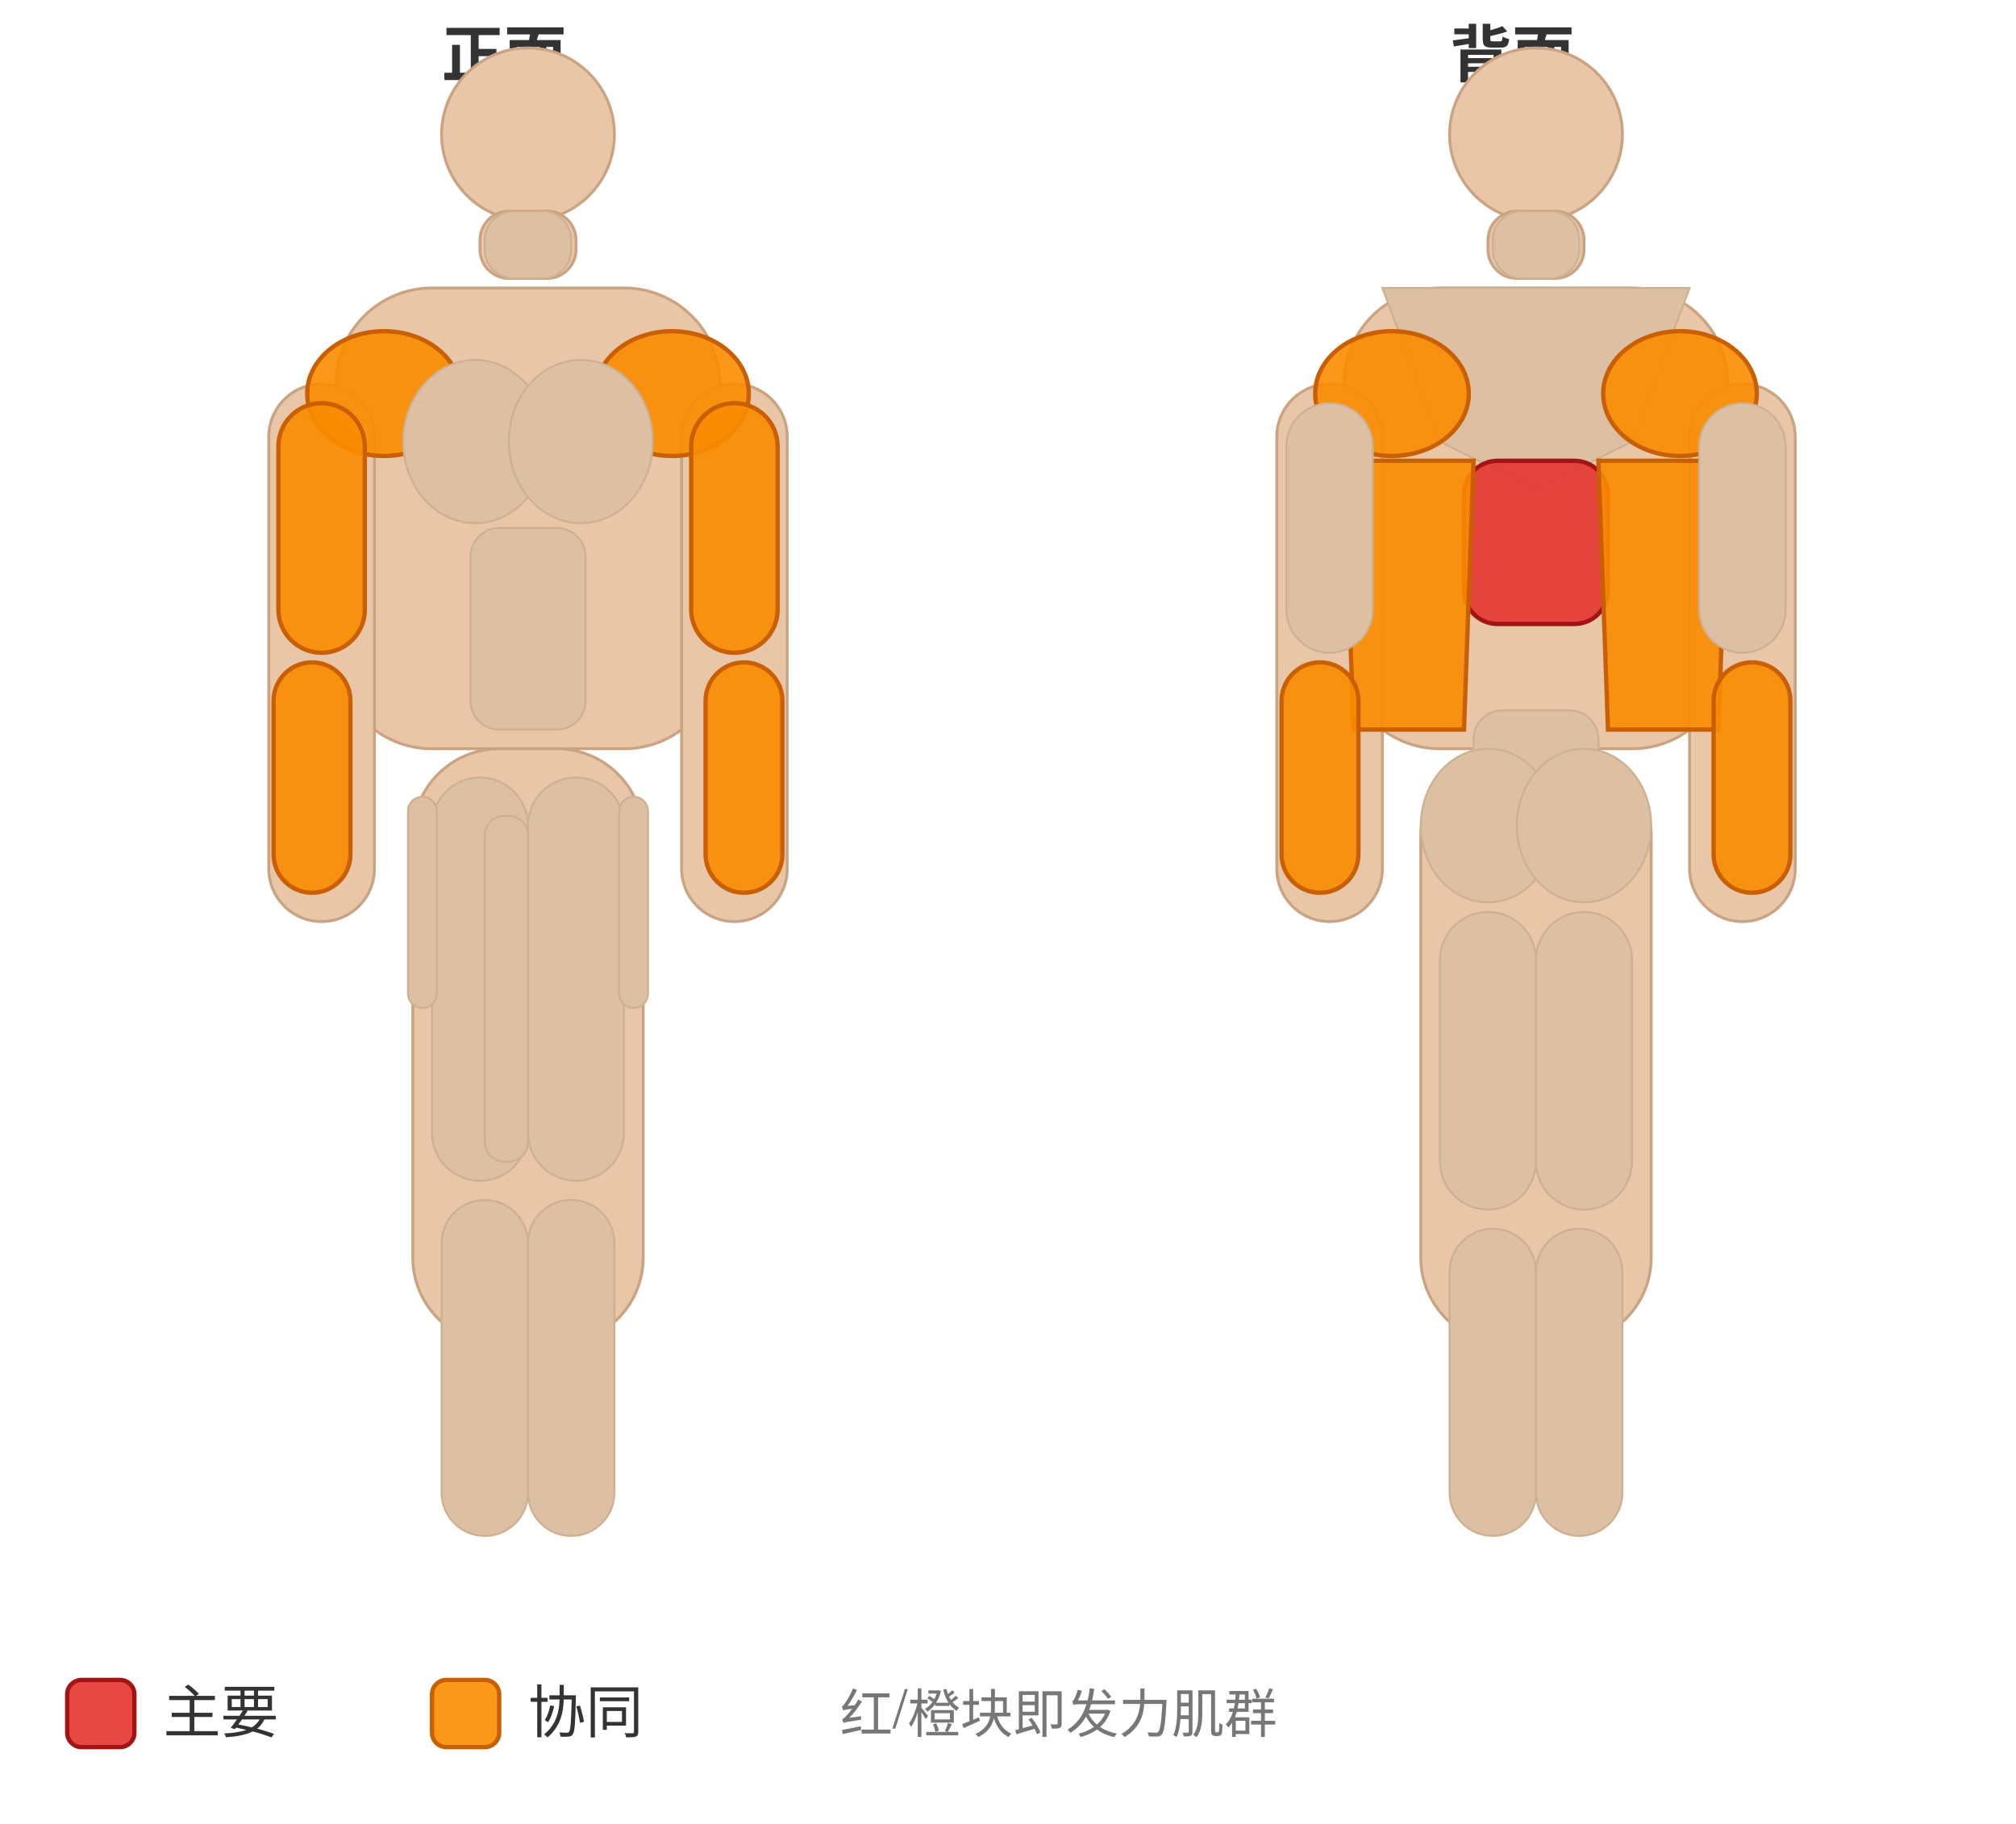
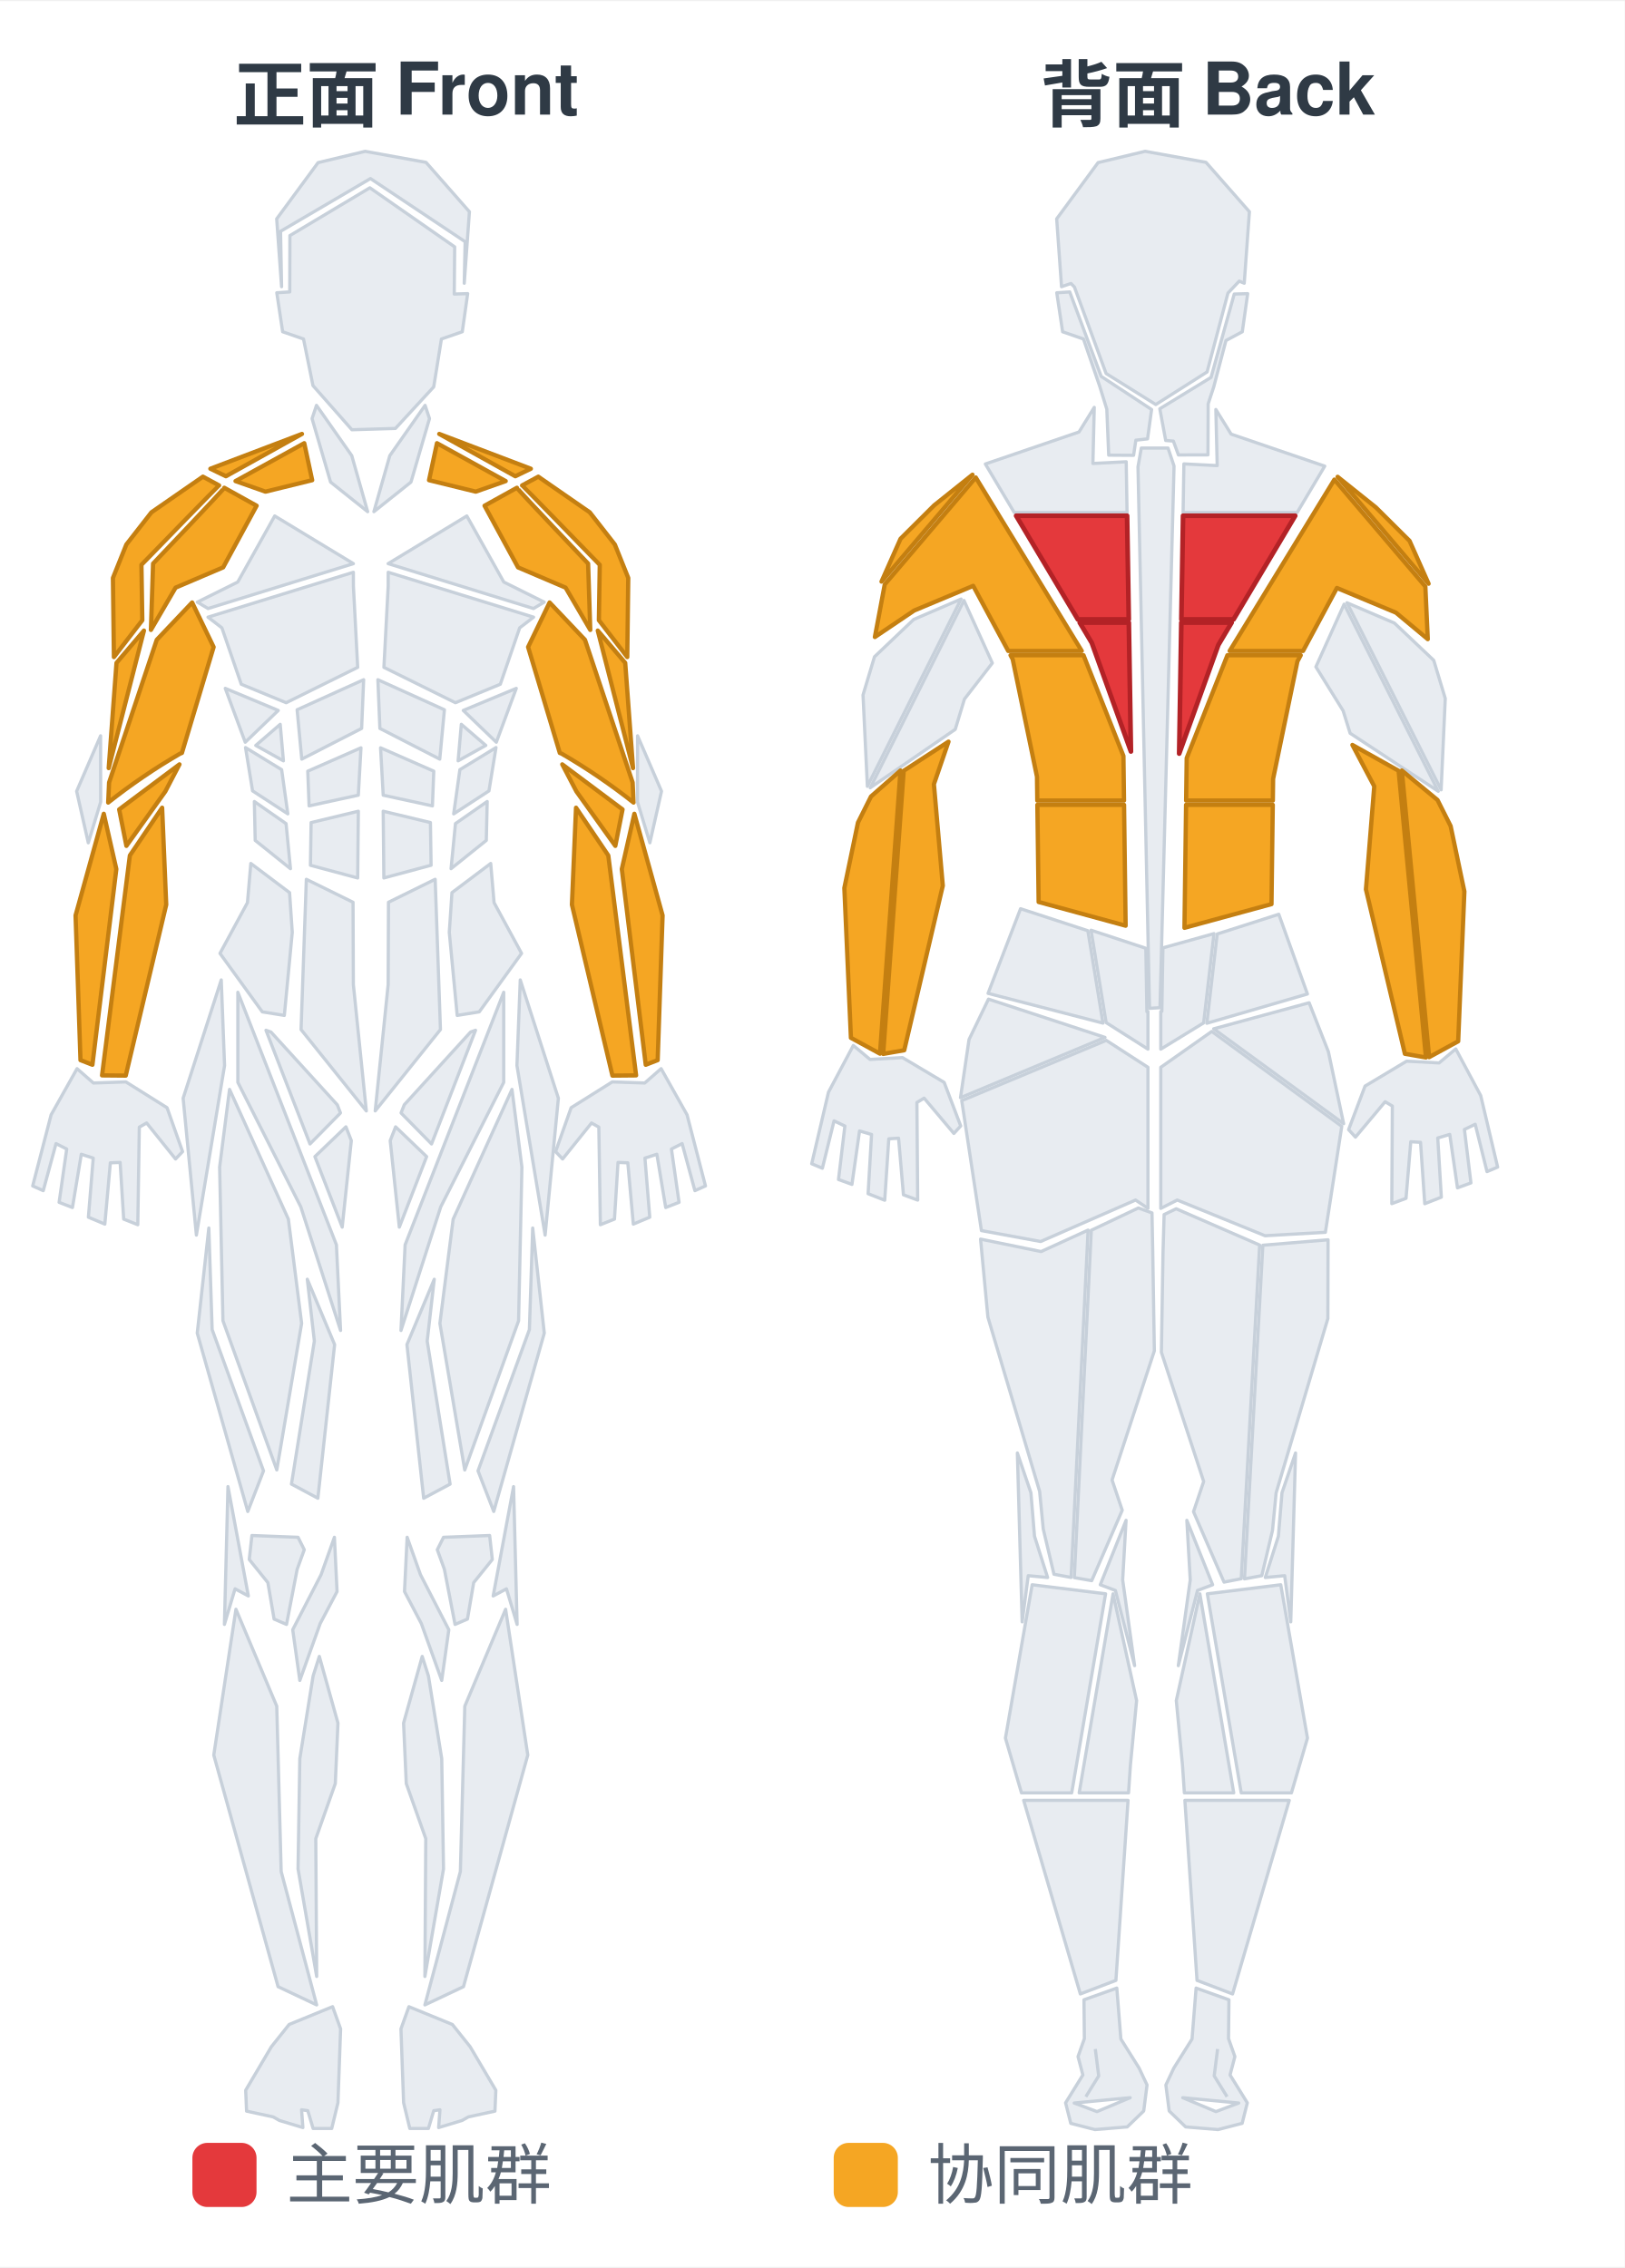
- <svg xmlns="http://www.w3.org/2000/svg" viewBox="0 0 420 380" width="420" height="380" font-family="-apple-system,Segoe UI,Helvetica,Arial,sans-serif">
-   <rect width="420" height="380" fill="#ffffff" />
-   <text x="105" y="16" font-size="13" font-weight="700" text-anchor="middle" fill="#333">正面</text>
-   <text x="315" y="16" font-size="13" font-weight="700" text-anchor="middle" fill="#333">背面</text>
-   <g transform="translate(10,0)">
-     <circle fill="#e9c6a8" stroke="#caa482" stroke-width="0.6" cx="100" cy="28" r="18" />
-     <rect fill="#e9c6a8" stroke="#caa482" stroke-width="0.6" x="90" y="44" width="20" height="14" rx="6" />
-     <rect fill="#e9c6a8" stroke="#caa482" stroke-width="0.6" x="60" y="60" width="80" height="96" rx="20" />
-     <rect fill="#e9c6a8" stroke="#caa482" stroke-width="0.6" x="46" y="80" width="22" height="112" rx="11" />
-     <rect fill="#e9c6a8" stroke="#caa482" stroke-width="0.6" x="132" y="80" width="22" height="112" rx="11" />
-     <rect fill="#e9c6a8" stroke="#caa482" stroke-width="0.6" x="76" y="156" width="48" height="124" rx="18" />
-     <rect fill="#ddc0a4" stroke="#cdb090" stroke-width="0.4" x="91" y="44" width="18" height="14" rx="6" />
-     <ellipse fill="#fb8c00" fill-opacity="0.9" stroke="#c85f00" stroke-width="0.9" cx="70" cy="82" rx="16" ry="13" />
-     <ellipse fill="#fb8c00" fill-opacity="0.9" stroke="#c85f00" stroke-width="0.9" cx="130" cy="82" rx="16" ry="13" />
-     <ellipse fill="#ddc0a4" stroke="#cdb090" stroke-width="0.4" cx="89" cy="92" rx="15" ry="17" />
-     <ellipse fill="#ddc0a4" stroke="#cdb090" stroke-width="0.4" cx="111" cy="92" rx="15" ry="17" />
-     <rect fill="#fb8c00" fill-opacity="0.9" stroke="#c85f00" stroke-width="0.9" x="48" y="84" width="18" height="52" rx="9" />
-     <rect fill="#fb8c00" fill-opacity="0.9" stroke="#c85f00" stroke-width="0.9" x="134" y="84" width="18" height="52" rx="9" />
-     <rect fill="#fb8c00" fill-opacity="0.9" stroke="#c85f00" stroke-width="0.9" x="47" y="138" width="16" height="48" rx="8" />
-     <rect fill="#fb8c00" fill-opacity="0.9" stroke="#c85f00" stroke-width="0.9" x="137" y="138" width="16" height="48" rx="8" />
-     <rect fill="#ddc0a4" stroke="#cdb090" stroke-width="0.4" x="88" y="110" width="24" height="42" rx="6" />
-     <rect fill="#ddc0a4" stroke="#cdb090" stroke-width="0.4" x="80" y="162" width="20" height="84" rx="10" />
-     <rect fill="#ddc0a4" stroke="#cdb090" stroke-width="0.4" x="100" y="162" width="20" height="84" rx="10" />
-     <rect fill="#ddc0a4" stroke="#cdb090" stroke-width="0.4" x="91" y="170" width="9" height="72" rx="4" />
-     <rect fill="#ddc0a4" stroke="#cdb090" stroke-width="0.4" x="75" y="166" width="6" height="44" rx="3" />
-     <rect fill="#ddc0a4" stroke="#cdb090" stroke-width="0.4" x="119" y="166" width="6" height="44" rx="3" />
-     <rect fill="#ddc0a4" stroke="#cdb090" stroke-width="0.4" x="82" y="250" width="18" height="70" rx="9" />
-     <rect fill="#ddc0a4" stroke="#cdb090" stroke-width="0.4" x="100" y="250" width="18" height="70" rx="9" />
+ <svg xmlns="http://www.w3.org/2000/svg" viewBox="0 0 76 106" width="260" height="363" role="img" font-family="-apple-system,BlinkMacSystemFont,Segoe UI,Helvetica,Arial,sans-serif">
+   <rect width="76" height="106" fill="#ffffff" />
+   <text x="19" y="5.6" font-size="3.4" font-weight="600" text-anchor="middle" fill="#2f3a45">正面 Front</text>
+   <text x="56.5" y="5.6" font-size="3.4" font-weight="600" text-anchor="middle" fill="#2f3a45">背面 Back</text>
+   <g transform="translate(1.5,7)">
+     <path d="m 11.672,6.359 -0.048,-2.591 4.206,-2.468 4.428,2.954 -0.041,1.944 0.242,-3.345 -2.031,-2.311 -2.845,-0.516 -2.204,0.529 -1.936,2.631 z" fill="#e8ecf1" stroke="#c7d0da" stroke-width="0.15" stroke-linejoin="round" />
+     <path d="m 19.749,6.703 0.02,-2.207 -3.967,-2.764 -3.741,2.236 -0.006,2.635 -0.607,0.04 0.274,1.824 0.976,0.339 0.442,2.18 1.822,2.066 2.035,-0.061 1.792,-1.944 0.36,-2.241 0.976,-0.339 0.252,-1.784 z" fill="#e8ecf1" stroke="#c7d0da" stroke-width="0.15" stroke-linejoin="round" />
+     <path d="m 13.305,11.911 1.65,2.352 0.744,2.622 -1.735,-1.384 -0.866,-2.971 z" fill="#e8ecf1" stroke="#c7d0da" stroke-width="0.15" stroke-linejoin="round" />
+     <path d="m 18.385,11.911 -1.65,2.352 -0.745,2.622 1.735,-1.384 0.866,-2.971 z" fill="#e8ecf1" stroke="#c7d0da" stroke-width="0.15" stroke-linejoin="round" />
+     <path d="m 19.048,13.248 3.557,1.979 0.727,-0.351 z m -0.107,0.433 -0.371,1.731 2.185,0.536 1.401,-0.494 z" fill="#f5a623" stroke="#c47f11" stroke-width="0.2" stroke-linejoin="round" />
+     <path d="m 22.922,15.657 0.758,-0.41 2.408,1.668 1.174,1.507 0.627,1.563 -0.046,3.702 -1.328,-1.722 0.041,-2.594 -0.488,-0.5 c 0,0 -3.098,-3.191 -3.144,-3.214 z m -0.241,0.109 c -0.001,0.052 3.33,3.547 3.33,3.547 l 0.101,3.104 -1.154,-1.978 -2.225,-0.948 -1.566,-2.885 z" fill="#f5a623" stroke="#c47f11" stroke-width="0.2" stroke-linejoin="round" />
+     <path d="m 12.625,13.248 -3.557,1.979 -0.727,-0.351 z m 0.107,0.433 0.371,1.731 -2.185,0.536 -1.401,-0.494 z" fill="#f5a623" stroke="#c47f11" stroke-width="0.2" stroke-linejoin="round" />
+     <path d="m 8.75,15.657 -0.758,-0.41 -2.408,1.668 -1.174,1.507 -0.627,1.563 0.046,3.702 1.328,-1.722 -0.041,-2.594 0.488,-0.5 c 0,0 3.098,-3.191 3.144,-3.214 z m 0.241,0.109 c 0.002,0.052 -3.33,3.547 -3.33,3.547 l -0.101,3.104 1.154,-1.978 2.225,-0.948 1.566,-2.885 z" fill="#f5a623" stroke="#c47f11" stroke-width="0.2" stroke-linejoin="round" />
+     <path d="m 27.622,30.815 -0.338,1.705 -1.819,-2.544 -0.663,-1.269 z m -2.853,-2.61 c -0.026,-0.014 -0.054,-0.025 -0.082,-0.032 l -1.483,-4.955 1.005,-2.084 1.655,1.745 2.23,6.677 0.042,0.937 c -1.065,-0.842 -2.19,-1.607 -3.364,-2.288 z m 1.694,-5.757 1.649,6.434 -0.365,-4.923 z" fill="#f5a623" stroke="#c47f11" stroke-width="0.2" stroke-linejoin="round" />
+     <path d="m 26.955,32.969 1.301,10.289 -1.108,0.01 -1.894,-7.996 0.192,-4.537 z m 1.22,-1.95 -0.587,2.586 1.119,9.156 0.558,-0.217 0.23,-6.77 z" fill="#f5a623" stroke="#c47f11" stroke-width="0.2" stroke-linejoin="round" />
+     <path d="m 4.075,30.815 0.338,1.705 1.819,-2.544 0.663,-1.269 z m 2.853,-2.61 c 0.026,-0.014 0.054,-0.025 0.082,-0.032 l 1.483,-4.955 -1.005,-2.084 -1.655,1.745 -2.23,6.677 -0.042,0.937 c 1.065,-0.842 2.19,-1.607 3.364,-2.288 z m -1.694,-5.757 -1.649,6.434 0.365,-4.923 z" fill="#f5a623" stroke="#c47f11" stroke-width="0.2" stroke-linejoin="round" />
+     <path d="m 4.575,32.969 -1.301,10.289 1.108,0.01 1.894,-7.996 -0.192,-4.537 z m -1.22,-1.95 0.587,2.586 -1.119,9.156 -0.558,-0.217 -0.23,-6.77 z" fill="#f5a623" stroke="#c47f11" stroke-width="0.2" stroke-linejoin="round" />
+     <path d="m 20.337,17.085 1.729,3.091 1.890,0.94 -0.5,0.3 -6.8, -2.1 z" fill="#e8ecf1" stroke="#c7d0da" stroke-width="0.15" stroke-linejoin="round" />
+     <path d="m 16.66,19.72 6.8,2.1 -0.65,0.5 -0.906,2.638 -2.1,0.865 -3.345,-1.655 0.2,-3.8 z" fill="#e8ecf1" stroke="#c7d0da" stroke-width="0.15" stroke-linejoin="round" />
+     <path d="m 11.351,17.085 -1.729,3.091 -1.890,0.94 0.5,0.3 6.8,-2.1 z" fill="#e8ecf1" stroke="#c7d0da" stroke-width="0.15" stroke-linejoin="round" />
+     <path d="m 15.03,19.72 -6.8,2.1 0.65,0.5 0.906,2.638 2.1,0.865 3.346,-1.655 -0.2,-3.8 z" fill="#e8ecf1" stroke="#c7d0da" stroke-width="0.15" stroke-linejoin="round" />
+     <path d="m 19.642,34.708 1.813,-1.365 0.157,1.833 1.286,2.373 -1.98,2.737 -1.031,0.166 -0.37,-3.888 z" fill="#e8ecf1" stroke="#c7d0da" stroke-width="0.15" stroke-linejoin="round" />
+     <path d="M 19.289,26.152 l -3.112 -1.406 0.094 2.28 2.801 1.436 z M 21.224,27.820 l -1.294 0.721 0.15 -1.709 z M 20.171,26.183 l 2.48 -1.032 -0.934 2.521 z M 21.702,27.921 l -1.69 1.034 -0.289 2.068 1.65 -1.075 z" fill="#e8ecf1" stroke="#c7d0da" stroke-width="0.15" stroke-linejoin="round" />
+     <path d="M 18.791,29.025 l -0.062 1.624 -2.303 -0.5 -0.124 -2.217 z M 18.635,31.429 l 0.031 1.998 -2.21 0.594 -0.031 -3.123 z M 21.290,30.444 l -1.484 1.034 -0.206 2.109 1.649 -1.324 z" fill="#e8ecf1" stroke="#c7d0da" stroke-width="0.15" stroke-linejoin="round" />
+     <path d="m 12.046,34.708 -1.813,-1.365 -0.157,1.833 -1.286,2.374 1.98,2.736 1.031,0.166 0.371,-3.887 z" fill="#e8ecf1" stroke="#c7d0da" stroke-width="0.15" stroke-linejoin="round" />
+     <path d="m 15.636,44.92 -0.606,-5.912 -0.015,-3.849 -2.185,-1.075 -0.247,7.03 z" fill="#e8ecf1" stroke="#c7d0da" stroke-width="0.15" stroke-linejoin="round" />
+     <path d="m 16.052,44.919 0.606,-5.912 0.015,-3.849 2.184,-1.075 0.247,7.03 z" fill="#e8ecf1" stroke="#c7d0da" stroke-width="0.15" stroke-linejoin="round" />
+     <path d="m 12.399,26.152 3.112,-1.406 -0.094,2.28 -2.801,1.436 z m -1.935,1.669 1.294,0.721 -0.15,-1.709 z m 1.053,-1.637 -2.479,-1.033 0.934,2.521 z m -1.532,1.737 1.69,1.034 0.289,2.067 -1.649,-1.075 z" fill="#e8ecf1" stroke="#c7d0da" stroke-width="0.15" stroke-linejoin="round" />
+     <path d="M 12.897,29.025 l 0.062 1.624 2.303 -0.5 0.124 -2.217 z M 13.053,31.430 l -0.031 1.998 2.21 0.594 0.031 -3.123 z M 10.398,30.445 l 1.484 1.034 0.206 2.109 -1.65 -1.324 z" fill="#e8ecf1" stroke="#c7d0da" stroke-width="0.15" stroke-linejoin="round" />
+     <path d="m 14.404,45.04 0.022,-0.028 -0.149,-0.379 -3.102,-3.404 -0.233,-0.083 2.059,5.32 z m -1.173,2.018 1.277,3.299 0.426,-4.049 -0.252,-0.643 z" fill="#e8ecf1" stroke="#c7d0da" stroke-width="0.15" stroke-linejoin="round" />
+     <path d="m 17.284,45.04 -0.022,-0.028 0.149,-0.379 3.102,-3.404 0.232,-0.083 -2.058,5.32 z m 1.173,2.018 -1.277,3.299 -0.426,-4.048 0.252,-0.643 z" fill="#e8ecf1" stroke="#c7d0da" stroke-width="0.15" stroke-linejoin="round" />
+     <path d="m 23.419,50.399 -0.155,4.751 -2.403,6.609 0.736,1.9 2.364,-8.344 z m -0.582,-11.608 -0.155,4.007 1.318,7.932 0.62,-6.403 z m -0.387,5.123 -2.752,6.073 -0.62,4.874 1.162,6.858 2.519,-6.981 0.155,-7.188 z" fill="#e8ecf1" stroke="#c7d0da" stroke-width="0.15" stroke-linejoin="round" />
+     <path d="m 22.063,39.37 v 4.214 l -2.946,5.825 -1.86,5.783 0.194,-4.007 z m -3.249,13.426 -0.065,0.155 -1.213,2.902 0.783,7.188 1.236,-0.661 -1.071,-6.693 z" fill="#e8ecf1" stroke="#c7d0da" stroke-width="0.15" stroke-linejoin="round" />
+     <path d="m 17.256,87.868 0.124,3.452 0.29,1.206 h 0.871 l 0.249,-0.832 0.291,-0.042 -0.062,0.832 1.099,-0.333 0.291,-0.166 1.244,-0.27 0.042,-0.977 -1.203,-2.037 -0.83,-1.04 -2.033,-0.832 z" fill="#e8ecf1" stroke="#c7d0da" stroke-width="0.15" stroke-linejoin="round" />
+     <path d="m 18.251,70.441 0.291,0.915 0.622,3.868 0.083,5.157 -0.871,5.033 0.041,-6.447 -0.912,-2.578 -0.126,-2.828 z m 1.992,2.329 -0.208,7.736 -1.659,6.239 1.805,-0.853 3.008,-10.836 -1.037,-6.821 z" fill="#e8ecf1" stroke="#c7d0da" stroke-width="0.15" stroke-linejoin="round" />
+     <path d="m 21.405,64.784 0.124,1.123 -0.871,1.082 -0.291,1.706 -0.581,0.249 -0.498,-2.579 -0.332,-0.915 0.291,-0.582 z m -3.859,0.083 0.622,1.747 1.327,2.579 -0.332,2.371 -0.954,-2.662 -0.787,-1.497 z m 4.978,-2.37 -0.954,5.116 0.622,-0.333 0.498,1.664 z" fill="#e8ecf1" stroke="#c7d0da" stroke-width="0.15" stroke-linejoin="round" />
+     <path d="m 8.269,50.399 0.155,4.751 2.403,6.61 -0.736,1.9 -2.364,-8.344 z m 0.581,-11.608 0.155,4.007 -1.318,7.932 -0.62,-6.403 z m 0.388,5.122 2.752,6.072 0.62,4.874 -1.162,6.858 -2.519,-6.982 -0.155,-7.188 z" fill="#e8ecf1" stroke="#c7d0da" stroke-width="0.15" stroke-linejoin="round" />
+     <path d="m 9.626,39.369 v 4.214 l 2.945,5.825 1.86,5.783 -0.194,-4.007 z m 3.249,13.426 0.065,0.155 1.213,2.902 -0.783,7.188 -1.236,-0.661 1.071,-6.693 z" fill="#e8ecf1" stroke="#c7d0da" stroke-width="0.15" stroke-linejoin="round" />
+     <path d="m 14.433,87.868 -0.124,3.452 -0.291,1.206 h -0.871 l -0.249,-0.832 -0.291,-0.042 0.062,0.832 -1.099,-0.333 -0.291,-0.166 -1.245,-0.27 -0.041,-0.977 1.203,-2.038 0.83,-1.04 2.033,-0.832 z" fill="#e8ecf1" stroke="#c7d0da" stroke-width="0.15" stroke-linejoin="round" />
+     <path d="m 13.438,70.441 -0.291,0.915 -0.622,3.868 -0.083,5.157 0.872,5.033 -0.042,-6.447 0.913,-2.578 0.124,-2.828 z m -1.992,2.329 0.207,7.736 1.66,6.239 -1.805,-0.853 -3.008,-10.836 1.037,-6.821 z" fill="#e8ecf1" stroke="#c7d0da" stroke-width="0.15" stroke-linejoin="round" />
+     <path d="m 10.284,64.784 -0.124,1.123 0.871,1.082 0.291,1.706 0.581,0.249 0.498,-2.579 0.332,-0.915 -0.291,-0.582 z m 3.859,0.083 -0.622,1.747 -1.328,2.579 0.332,2.371 0.954,-2.662 0.788,-1.496 z m -4.979,-2.371 0.954,5.116 -0.622,-0.333 -0.498,1.664 z" fill="#e8ecf1" stroke="#c7d0da" stroke-width="0.15" stroke-linejoin="round" />
+     <path d="m 3.205,27.37 0.005,3.094 -0.58,1.912 -0.545,-2.412 z" fill="#e8ecf1" stroke="#c7d0da" stroke-width="0.15" stroke-linejoin="round" />
+     <path d="m 4.39,43.563 -1.52,0.051 -0.766,-0.671 -1.213,2.158 -0.862,3.329 0.494,0.221 0.598,-2.202 0.5,0.254 -0.356,2.494 0.624,0.243 0.414,-2.492 0.558,0.179 -0.226,2.766 0.769,0.323 0.258,-2.868 0.458,-0.018 0.166,2.652 0.66,0.263 0.071,-4.566 0.342,-0.194 1.353,1.684 0.328,-0.344 -0.726,-2.055 z" fill="#e8ecf1" stroke="#c7d0da" stroke-width="0.15" stroke-linejoin="round" />
+     <path d="m 28.325,27.37 -0.005,3.094 0.58,1.912 0.545,-2.412 z" fill="#e8ecf1" stroke="#c7d0da" stroke-width="0.15" stroke-linejoin="round" />
+     <path d="m 27.14,43.563 1.52,0.051 0.766,-0.671 1.213,2.158 0.862,3.329 -0.494,0.221 -0.598,-2.202 -0.5,0.254 0.356,2.494 -0.624,0.243 -0.414,-2.492 -0.558,0.179 0.226,2.766 -0.769,0.323 -0.258,-2.868 -0.458,-0.018 -0.166,2.652 -0.66,0.263 -0.071,-4.566 -0.342,-0.194 -1.353,1.684 -0.328,-0.344 0.726,-2.055 z" fill="#e8ecf1" stroke="#c7d0da" stroke-width="0.15" stroke-linejoin="round" />
+     <path d="m 48.157,6.359 0.442,-0.15 0.161,0.164 1.482,4.048 2.324,1.451 2.4,-1.524 0.976,-3.69 0.528,-0.559 0.234,0.098 0.242,-3.345 -2.031,-2.311 -2.845,-0.516 -2.204,0.529 -1.936,2.631 z" fill="#e8ecf1" stroke="#c7d0da" stroke-width="0.15" stroke-linejoin="round" />
+     <path d="m 52.37,12.105 -2.358,-1.55 -1.471,-3.951 -0.607,0.04 0.274,1.824 0.976,0.339 0.761,2.216 0.33,1.068 0.089,2.149 1.164,0.008 0.106,-0.708 0.547,-0.061 z m 1.018,1.476 0.238,0.65 1.381,-0.004 0.01,-2.388 0.26,-0.791 0.572,-2.17 0.764,-0.41 0.252,-1.784 -0.629,0.019 -1.085,3.9 -2.397,1.467 0.277,1.485 z" fill="#e8ecf1" stroke="#c7d0da" stroke-width="0.15" stroke-linejoin="round" />
+     <path d="M 49.625,14.629 L 49.688,12.005 L 48.974,13.157 L 44.594,14.654 L 45.945,16.925 L 51.222,16.925 L 51.183,14.550 Z" fill="#e8ecf1" stroke="#c7d0da" stroke-width="0.15" stroke-linejoin="round" />
+     <path d="M 46.034,17.075 L 48.920,21.925 L 51.303,21.925 L 51.224,17.075 Z" fill="#e4393c" stroke="#b32226" stroke-width="0.22" stroke-linejoin="round" />
+     <path d="M 49.009,22.075 L 49.572,23.022 L 51.403,28.104 L 51.305,22.075 Z" fill="#e4393c" stroke="#b32226" stroke-width="0.22" stroke-linejoin="round" />
+     <path d="M 55.439,14.729 L 55.376,12.104 L 56.090,13.256 L 60.470,14.754 L 59.179,16.925 L 53.844,16.925 L 53.881,14.649 Z" fill="#e8ecf1" stroke="#c7d0da" stroke-width="0.15" stroke-linejoin="round" />
+     <path d="M 59.089,17.075 L 56.204,21.925 L 53.763,21.925 L 53.842,17.075 Z" fill="#e4393c" stroke="#b32226" stroke-width="0.22" stroke-linejoin="round" />
+     <path d="M 56.114,22.075 L 55.492,23.121 L 53.661,28.203 L 53.761,22.075 Z" fill="#e4393c" stroke="#b32226" stroke-width="0.22" stroke-linejoin="round" />
+     <path d="M 44.144,15.285 L 39.888,20.286 L 39.426,22.749 L 41.263,21.510 L 44.025,20.355 L 45.663,23.400 L 49.103,23.400 Z" fill="#f5a623" stroke="#c47f11" stroke-width="0.2" stroke-linejoin="round" />
+     <path d="M 42.201,16.586 L 40.626,18.152 L 39.736,20.156 L 43.992,15.155 Z" fill="#f5a623" stroke="#c47f11" stroke-width="0.2" stroke-linejoin="round" />
+     <path d="M 45.771,23.600 L 45.872,23.789 L 47.009,29.286 L 47.023,30.400 L 51.080,30.400 L 51.053,28.314 L 49.185,23.600 Z" fill="#f5a623" stroke="#c47f11" stroke-width="0.2" stroke-linejoin="round" />
+     <path d="M 47.026,30.600 L 47.086,35.145 L 51.156,36.255 L 51.082,30.600 Z" fill="#f5a623" stroke="#c47f11" stroke-width="0.2" stroke-linejoin="round" />
+     <path d="M 62.863,16.686 L 64.438,18.251 L 65.328,20.255 L 61.073,15.254 Z" fill="#f5a623" stroke="#c47f11" stroke-width="0.2" stroke-linejoin="round" />
+     <path d="M 60.921,15.384 L 65.176,20.385 L 65.290,22.849 L 63.801,21.609 L 61.039,20.454 L 59.455,23.400 L 56.022,23.400 Z" fill="#f5a623" stroke="#c47f11" stroke-width="0.2" stroke-linejoin="round" />
+     <path d="M 59.347,23.600 L 59.192,23.888 L 58.055,29.385 L 58.042,30.400 L 53.986,30.400 L 54.012,28.413 L 55.918,23.600 Z" fill="#f5a623" stroke="#c47f11" stroke-width="0.2" stroke-linejoin="round" />
+     <path d="M 58.039,30.600 L 57.979,35.245 L 53.908,36.354 L 53.983,30.600 Z" fill="#f5a623" stroke="#c47f11" stroke-width="0.2" stroke-linejoin="round" />
+     <path d="M 43.593,21.039 L 44.920,23.967 L 43.615,25.653 L 43.186,27.069 L 39.209,29.802 Z" fill="#e8ecf1" stroke="#c7d0da" stroke-width="0.15" stroke-linejoin="round" />
+     <path d="M 43.459,20.972 L 39.075,29.735 L 38.871,25.461 L 39.407,23.674 L 41.242,21.927 Z" fill="#e8ecf1" stroke="#c7d0da" stroke-width="0.15" stroke-linejoin="round" />
+     <path d="M 40.717,42.425 l -1.518,0.086 -0.782,-0.653 -1.162,2.186 -0.784,3.348 0.499,0.209 0.546,-2.216 0.506,0.242 -0.298,2.502 0.629,0.229 0.355,-2.501 0.562,0.165 -0.161,2.771 0.777,0.305 0.191,-2.873 0.457,-0.029 0.228,2.648 0.666,0.248 -0.036,-4.567 0.337,-0.202 1.392,1.651 0.32,-0.351 -0.774,-2.037 z" fill="#e8ecf1" stroke="#c7d0da" stroke-width="0.15" stroke-linejoin="round" />
+     <path d="M 40.775,29.006 L 42.870,27.644 L 42.187,29.635 L 42.603,34.383 L 40.799,42.081 L 39.814,42.253 Z" fill="#f5a623" stroke="#c47f11" stroke-width="0.2" stroke-linejoin="round" />
+     <path d="M 39.665,42.242 L 38.305,41.501 L 37.998,34.491 L 38.635,31.429 L 39.245,30.209 L 40.625,28.994 Z" fill="#f5a623" stroke="#c47f11" stroke-width="0.2" stroke-linejoin="round" />
+     <path d="M 61.376,21.213 L 60.056,24.145 L 61.330,26.199 L 61.657,27.251 L 65.780,29.966 Z" fill="#e8ecf1" stroke="#c7d0da" stroke-width="0.15" stroke-linejoin="round" />
+     <path d="M 61.510,21.146 L 65.914,29.899 L 66.108,25.624 L 65.568,23.839 L 63.729,22.096 Z" fill="#e8ecf1" stroke="#c7d0da" stroke-width="0.15" stroke-linejoin="round" />
+     <path d="M 64.301,42.592 l 1.518,0.083 0.78,-0.655 1.167,2.183 0.792,3.346 -0.498,0.211 -0.551,-2.215 -0.505,0.243 0.304,2.501 -0.629,0.23 -0.361,-2.5 -0.562,0.167 0.168,2.77 -0.776,0.306 -0.197,-2.872 -0.457,-0.028 -0.222,2.648 -0.665,0.249 0.025,-4.567 -0.337,-0.201 -1.388,1.655 -0.321,-0.35 0.77,-2.039 z" fill="#e8ecf1" stroke="#c7d0da" stroke-width="0.15" stroke-linejoin="round" />
+     <path d="M 65.204,42.420 L 63.925,29.007 L 61.764,27.798 L 62.786,29.733 L 62.397,34.555 L 64.219,42.248 Z" fill="#f5a623" stroke="#c47f11" stroke-width="0.2" stroke-linejoin="round" />
+     <path d="M 64.075,28.993 L 65.353,42.405 L 66.712,41.663 L 67.002,34.653 L 66.358,31.591 L 65.745,30.373 Z" fill="#f5a623" stroke="#c47f11" stroke-width="0.2" stroke-linejoin="round" />
+     <path d="m 51.734,14.789 0.539,25.331 0.49,-0.03 0.657,-25.339 -0.281,-0.842 -1.251,-4.9e-4 z" fill="#e8ecf1" stroke="#c7d0da" stroke-width="0.15" stroke-linejoin="round" />
+     <path d="M 52.100,37.310 L 49.537,36.465 L 50.244,40.788 L 52.200,42.030 L 52.200,40.270 L 52.150,40.280 Z" fill="#e8ecf1" stroke="#c7d0da" stroke-width="0.15" stroke-linejoin="round" />
+     <path d="M 49.389,36.490 L 46.240,35.460 L 44.720,39.420 L 50.096,40.812 Z" fill="#e8ecf1" stroke="#c7d0da" stroke-width="0.15" stroke-linejoin="round" />
+     <path d="M 52.800,42.030 L 52.800,40.270 L 52.850,40.260 L 52.900,37.290 L 55.289,36.625 L 54.805,40.801 Z" fill="#e8ecf1" stroke="#c7d0da" stroke-width="0.15" stroke-linejoin="round" />
+     <path d="M 55.439,36.643 L 55.980,36.470 L 58.320,35.720 L 59.660,39.450 L 54.955,40.819 Z" fill="#e8ecf1" stroke="#c7d0da" stroke-width="0.15" stroke-linejoin="round" />
+     <path d="M 50.191,41.481 L 44.740,39.690 L 43.830,41.580 L 43.431,44.301 Z" fill="#e8ecf1" stroke="#c7d0da" stroke-width="0.15" stroke-linejoin="round" />
+     <path d="M 50.249,41.619 L 43.489,44.439 L 44.410,50.520 L 47.180,51.030 L 51.620,49.090 L 52.200,49.480 L 52.200,42.880 Z" fill="#e8ecf1" stroke="#c7d0da" stroke-width="0.15" stroke-linejoin="round" />
+     <path d="M 55.274,41.079 L 61.354,45.519 L 60.640,42.150 L 59.740,39.860 Z" fill="#e8ecf1" stroke="#c7d0da" stroke-width="0.15" stroke-linejoin="round" />
+     <path d="M 55.186,41.201 L 52.800,42.880 L 52.800,49.480 L 53.570,49.090 L 57.680,50.760 L 60.500,50.600 L 61.266,45.641 Z" fill="#e8ecf1" stroke="#c7d0da" stroke-width="0.15" stroke-linejoin="round" />
+     <path d="m 51.176,64.074 -1.206,3.015 0.707,0.266 0.898,3.518 -0.558,-4.012 z m -5.085,-3.15 0.634,1.861 0.168,2.033 0.613,1.931 -0.906,-0.085 -0.285,2.16 z" fill="#e8ecf1" stroke="#c7d0da" stroke-width="0.15" stroke-linejoin="round" />
+     <path d="m 54.019,64.074 1.206,3.015 -0.707,0.266 -0.898,3.518 0.558,-4.012 z m 5.085,-3.15 -0.634,1.861 -0.168,2.033 -0.613,1.931 0.906,-0.085 0.285,2.16 z" fill="#e8ecf1" stroke="#c7d0da" stroke-width="0.15" stroke-linejoin="round" />
+     <path d="M 50.568,67.512 L 51.669,72.509 L 51.379,75.532 L 51.292,76.825 L 48.983,76.825 Z" fill="#e8ecf1" stroke="#c7d0da" stroke-width="0.15" stroke-linejoin="round" />
+     <path d="M 50.218,67.512 L 48.633,76.825 L 46.283,76.825 L 45.533,74.263 L 46.783,67.088 Z" fill="#e8ecf1" stroke="#c7d0da" stroke-width="0.15" stroke-linejoin="round" />
+     <path d="M 46.386,77.175 L 51.269,77.175 L 50.701,85.598 L 49.037,86.233 Z" fill="#e8ecf1" stroke="#c7d0da" stroke-width="0.15" stroke-linejoin="round" />
+     <path d="M 54.628,67.512 L 53.526,72.509 L 53.816,75.532 L 53.903,76.825 L 56.213,76.825 Z" fill="#e8ecf1" stroke="#c7d0da" stroke-width="0.15" stroke-linejoin="round" />
+     <path d="M 54.978,67.512 L 56.563,76.825 L 58.912,76.825 L 59.662,74.263 L 58.412,67.088 Z" fill="#e8ecf1" stroke="#c7d0da" stroke-width="0.15" stroke-linejoin="round" />
+     <path d="M 53.927,77.175 L 58.810,77.175 L 56.158,86.233 L 54.495,85.598 Z" fill="#e8ecf1" stroke="#c7d0da" stroke-width="0.15" stroke-linejoin="round" />
+     <path d="M 50.933,88.341 l 0.852,1.358 0.372,0.792 -0.156,1.218 -0.77,0.744 -1.512,0.125 -1.13,-0.292 -0.242,-0.959 0.808,-1.304 -0.226,-0.86 0.297,-0.842 -0.019,-1.815 1.536,-0.548 z m -1.196,0.468 0.159,1.258 -0.602,0.974 m -0.544,0.295 1.065,0.401 1.553,-0.651 z" fill="#e8ecf1" stroke="#c7d0da" stroke-width="0.15" stroke-linejoin="round" />
+     <path d="M 49.550,50.504 L 51.751,49.461 L 52.389,49.692 L 52.424,51.499 L 52.499,56.145 L 50.521,62.188 L 50.997,63.602 L 49.569,66.897 L 48.755,66.754 Z" fill="#e8ecf1" stroke="#c7d0da" stroke-width="0.15" stroke-linejoin="round" />
+     <path d="M 49.400,50.496 L 48.605,66.746 L 47.803,66.596 L 47.302,64.480 L 47.133,62.723 L 44.712,54.565 L 44.369,50.918 L 47.200,51.500 Z" fill="#e8ecf1" stroke="#c7d0da" stroke-width="0.15" stroke-linejoin="round" />
+     <path d="M 54.262,88.341 l -0.852,1.358 -0.372,0.792 0.156,1.218 0.77,0.744 1.512,0.125 1.13,-0.292 0.242,-0.959 -0.808,-1.304 0.226,-0.86 -0.297,-0.842 0.019,-1.815 -1.536,-0.548 z m 1.196,0.468 -0.159,1.258 0.602,0.974 m 0.544,0.295 -1.065,0.401 -1.553,-0.651 z" fill="#e8ecf1" stroke="#c7d0da" stroke-width="0.15" stroke-linejoin="round" />
+     <path d="M 57.425,51.196 L 56.565,66.806 L 55.759,66.965 L 54.331,63.670 L 54.807,62.256 L 52.829,56.213 L 52.904,51.567 L 52.956,49.769 L 53.520,49.498 Z" fill="#e8ecf1" stroke="#c7d0da" stroke-width="0.15" stroke-linejoin="round" />
+     <path d="M 57.575,51.204 L 60.625,50.950 L 60.616,54.633 L 58.195,62.791 L 58.026,64.547 L 57.525,66.663 L 56.715,66.814 Z" fill="#e8ecf1" stroke="#c7d0da" stroke-width="0.15" stroke-linejoin="round" />
  </g>
-   <g transform="translate(220,0)">
-     <circle fill="#e9c6a8" stroke="#caa482" stroke-width="0.6" cx="100" cy="28" r="18" />
-     <rect fill="#e9c6a8" stroke="#caa482" stroke-width="0.6" x="90" y="44" width="20" height="14" rx="6" />
-     <rect fill="#e9c6a8" stroke="#caa482" stroke-width="0.6" x="60" y="60" width="80" height="96" rx="20" />
-     <rect fill="#e9c6a8" stroke="#caa482" stroke-width="0.6" x="46" y="80" width="22" height="112" rx="11" />
-     <rect fill="#e9c6a8" stroke="#caa482" stroke-width="0.6" x="132" y="80" width="22" height="112" rx="11" />
-     <rect fill="#e9c6a8" stroke="#caa482" stroke-width="0.6" x="76" y="156" width="48" height="124" rx="18" />
-     <rect fill="#ddc0a4" stroke="#cdb090" stroke-width="0.4" x="91" y="44" width="18" height="14" rx="6" />
-     <polygon fill="#ddc0a4" stroke="#cdb090" stroke-width="0.4" points="68,60 132,60 120,92 100,102 80,92" />
-     <ellipse fill="#fb8c00" fill-opacity="0.9" stroke="#c85f00" stroke-width="0.9" cx="70" cy="82" rx="16" ry="13" />
-     <ellipse fill="#fb8c00" fill-opacity="0.9" stroke="#c85f00" stroke-width="0.9" cx="130" cy="82" rx="16" ry="13" />
-     <rect fill="#e53935" fill-opacity="0.92" stroke="#a31515" stroke-width="0.9" x="85" y="96" width="30" height="34" rx="7" />
-     <polygon fill="#fb8c00" fill-opacity="0.9" stroke="#c85f00" stroke-width="0.9" points="60,96 87,96 85,152 62,152" />
-     <polygon fill="#fb8c00" fill-opacity="0.9" stroke="#c85f00" stroke-width="0.9" points="113,96 140,96 138,152 115,152" />
-     <rect fill="#ddc0a4" stroke="#cdb090" stroke-width="0.4" x="87" y="148" width="26" height="18" rx="6" />
-     <rect fill="#ddc0a4" stroke="#cdb090" stroke-width="0.4" x="48" y="84" width="18" height="52" rx="9" />
-     <rect fill="#ddc0a4" stroke="#cdb090" stroke-width="0.4" x="134" y="84" width="18" height="52" rx="9" />
-     <rect fill="#fb8c00" fill-opacity="0.9" stroke="#c85f00" stroke-width="0.9" x="47" y="138" width="16" height="48" rx="8" />
-     <rect fill="#fb8c00" fill-opacity="0.9" stroke="#c85f00" stroke-width="0.9" x="137" y="138" width="16" height="48" rx="8" />
-     <ellipse fill="#ddc0a4" stroke="#cdb090" stroke-width="0.4" cx="90" cy="172" rx="14" ry="16" />
-     <ellipse fill="#ddc0a4" stroke="#cdb090" stroke-width="0.4" cx="110" cy="172" rx="14" ry="16" />
-     <rect fill="#ddc0a4" stroke="#cdb090" stroke-width="0.4" x="80" y="190" width="20" height="62" rx="10" />
-     <rect fill="#ddc0a4" stroke="#cdb090" stroke-width="0.4" x="100" y="190" width="20" height="62" rx="10" />
-     <rect fill="#ddc0a4" stroke="#cdb090" stroke-width="0.4" x="82" y="256" width="18" height="64" rx="9" />
-     <rect fill="#ddc0a4" stroke="#cdb090" stroke-width="0.4" x="100" y="256" width="18" height="64" rx="9" />
-   </g>
-   <rect x="14" y="350" width="14" height="14" rx="3" fill="#e53935" fill-opacity="0.92" stroke="#a31515" stroke-width="0.9" />
-   <text x="34" y="361" font-size="12" fill="#333">主要</text>
-   <rect x="90" y="350" width="14" height="14" rx="3" fill="#fb8c00" fill-opacity="0.9" stroke="#c85f00" stroke-width="0.9" />
-   <text x="110" y="361" font-size="12" fill="#333">协同</text>
-   <text x="175" y="361" font-size="11" fill="#777">红/橙块即发力肌群</text>
+   <rect x="9" y="100.2" width="3" height="3" rx="0.7" fill="#e4393c" />
+   <text x="13.4" y="102.8" font-size="3.1" fill="#5b6673">主要肌群</text>
+   <rect x="39" y="100.2" width="3" height="3" rx="0.7" fill="#f5a623" />
+   <text x="43.4" y="102.8" font-size="3.1" fill="#5b6673">协同肌群</text>
</svg>
